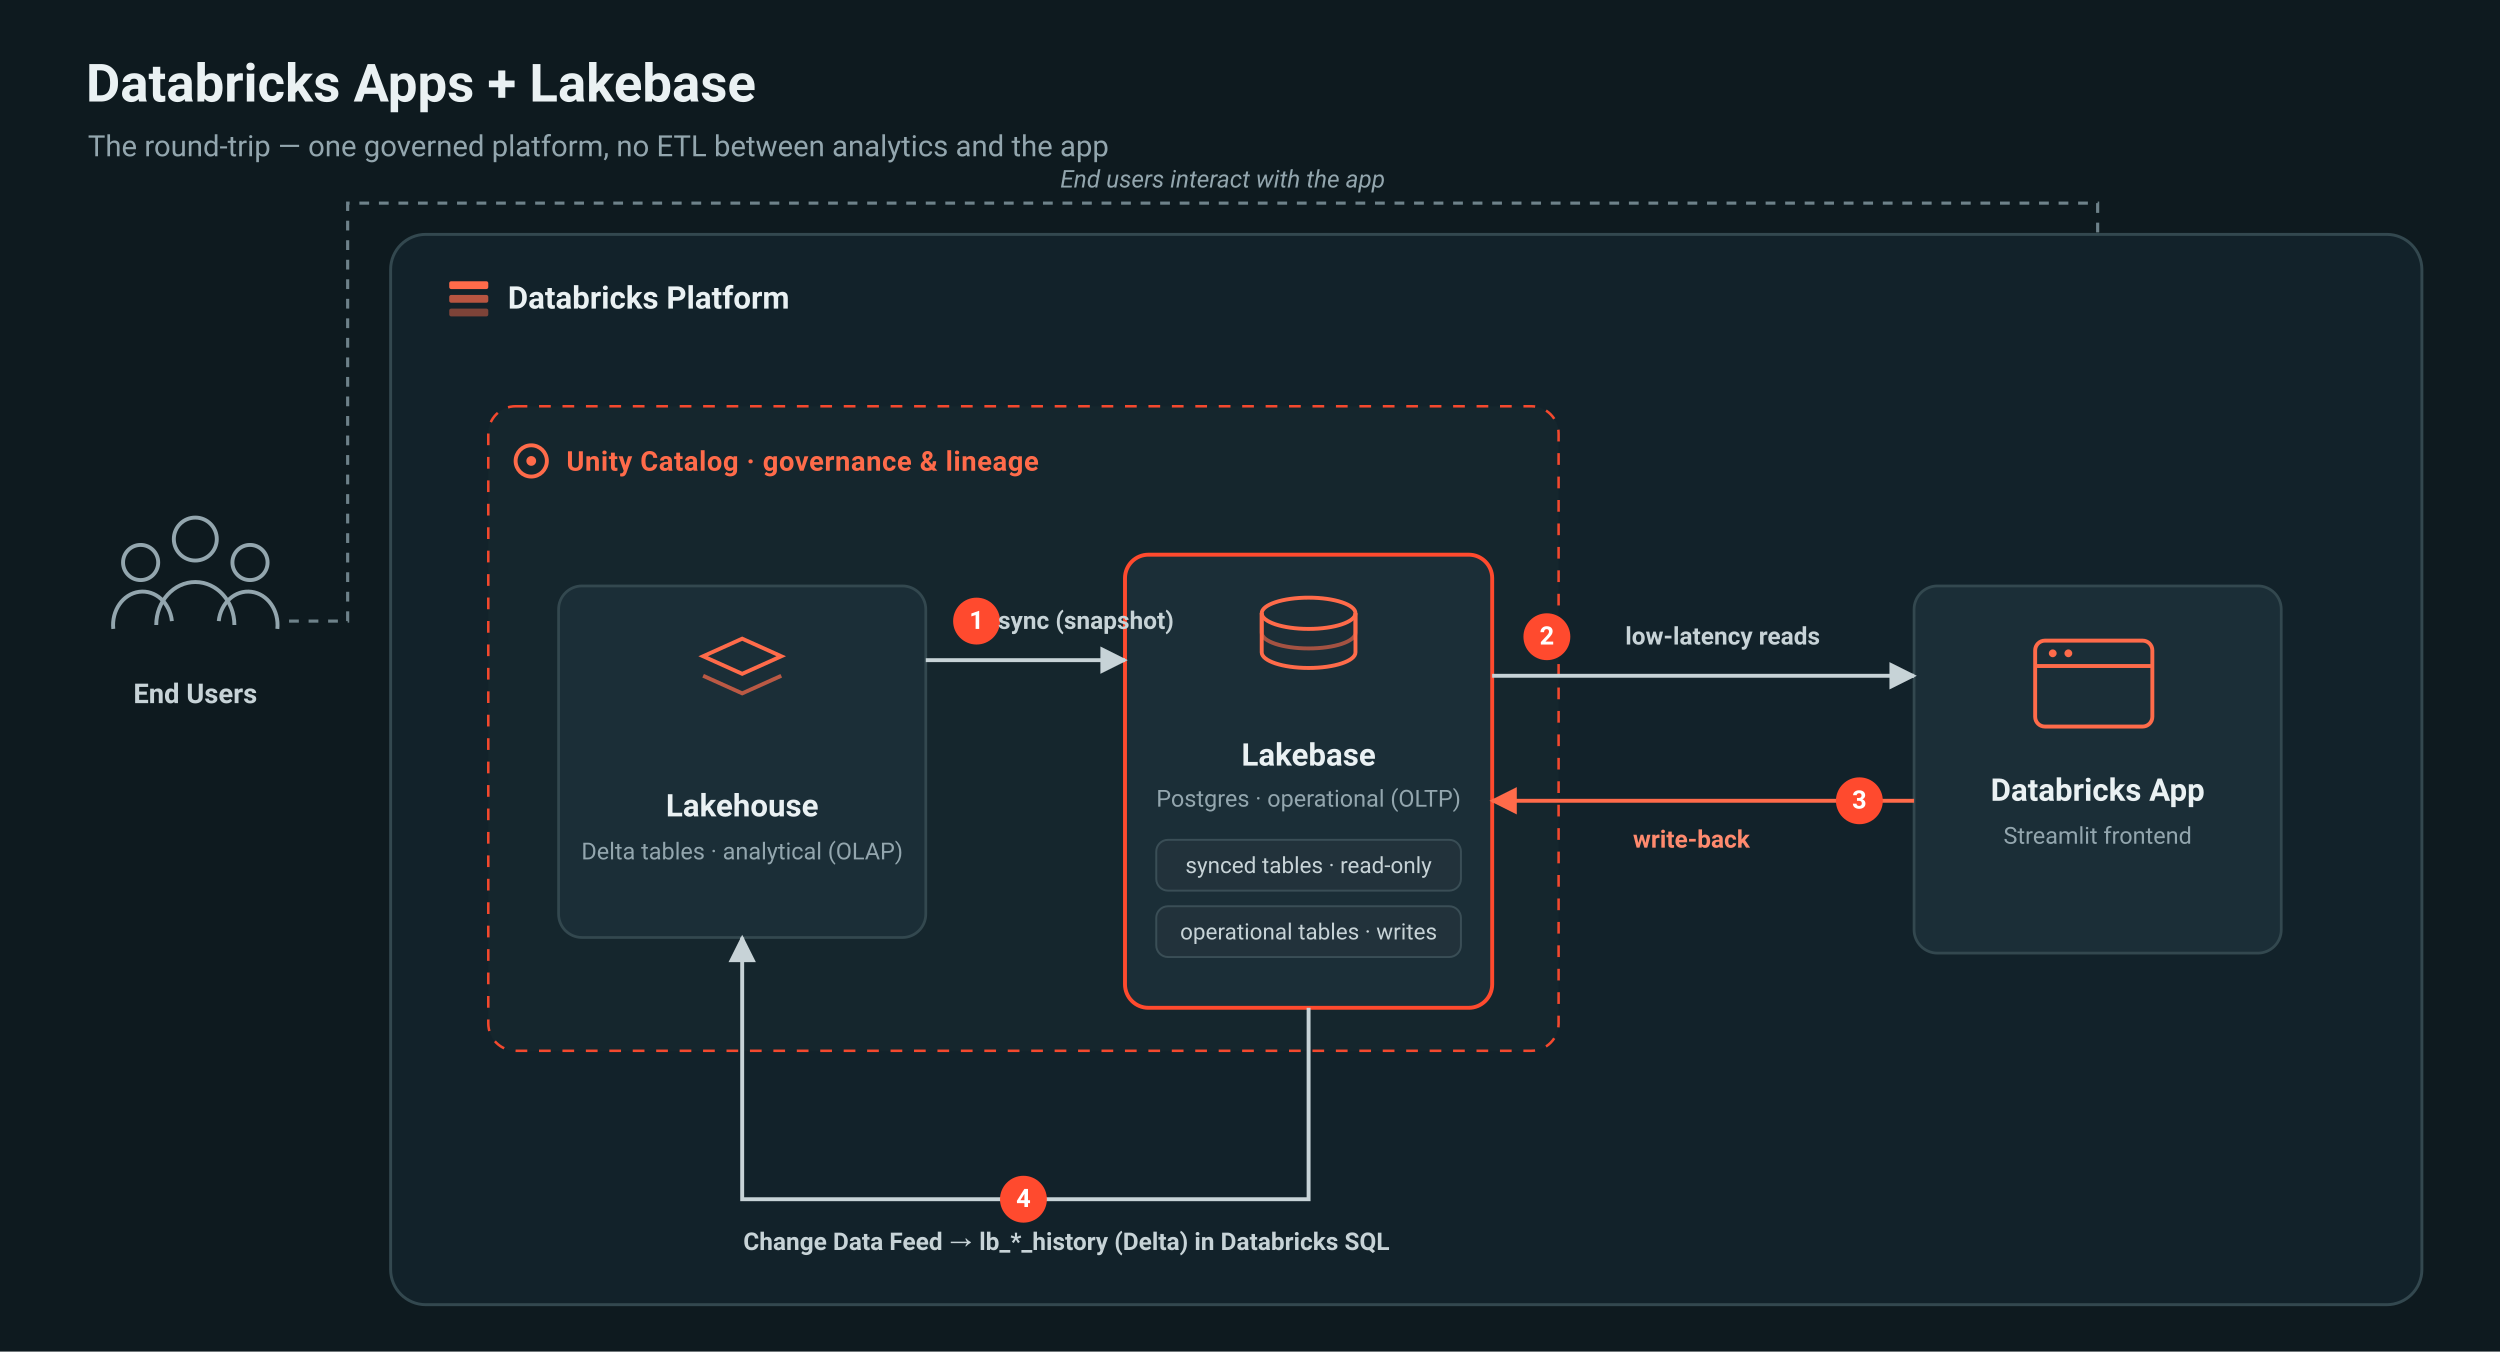
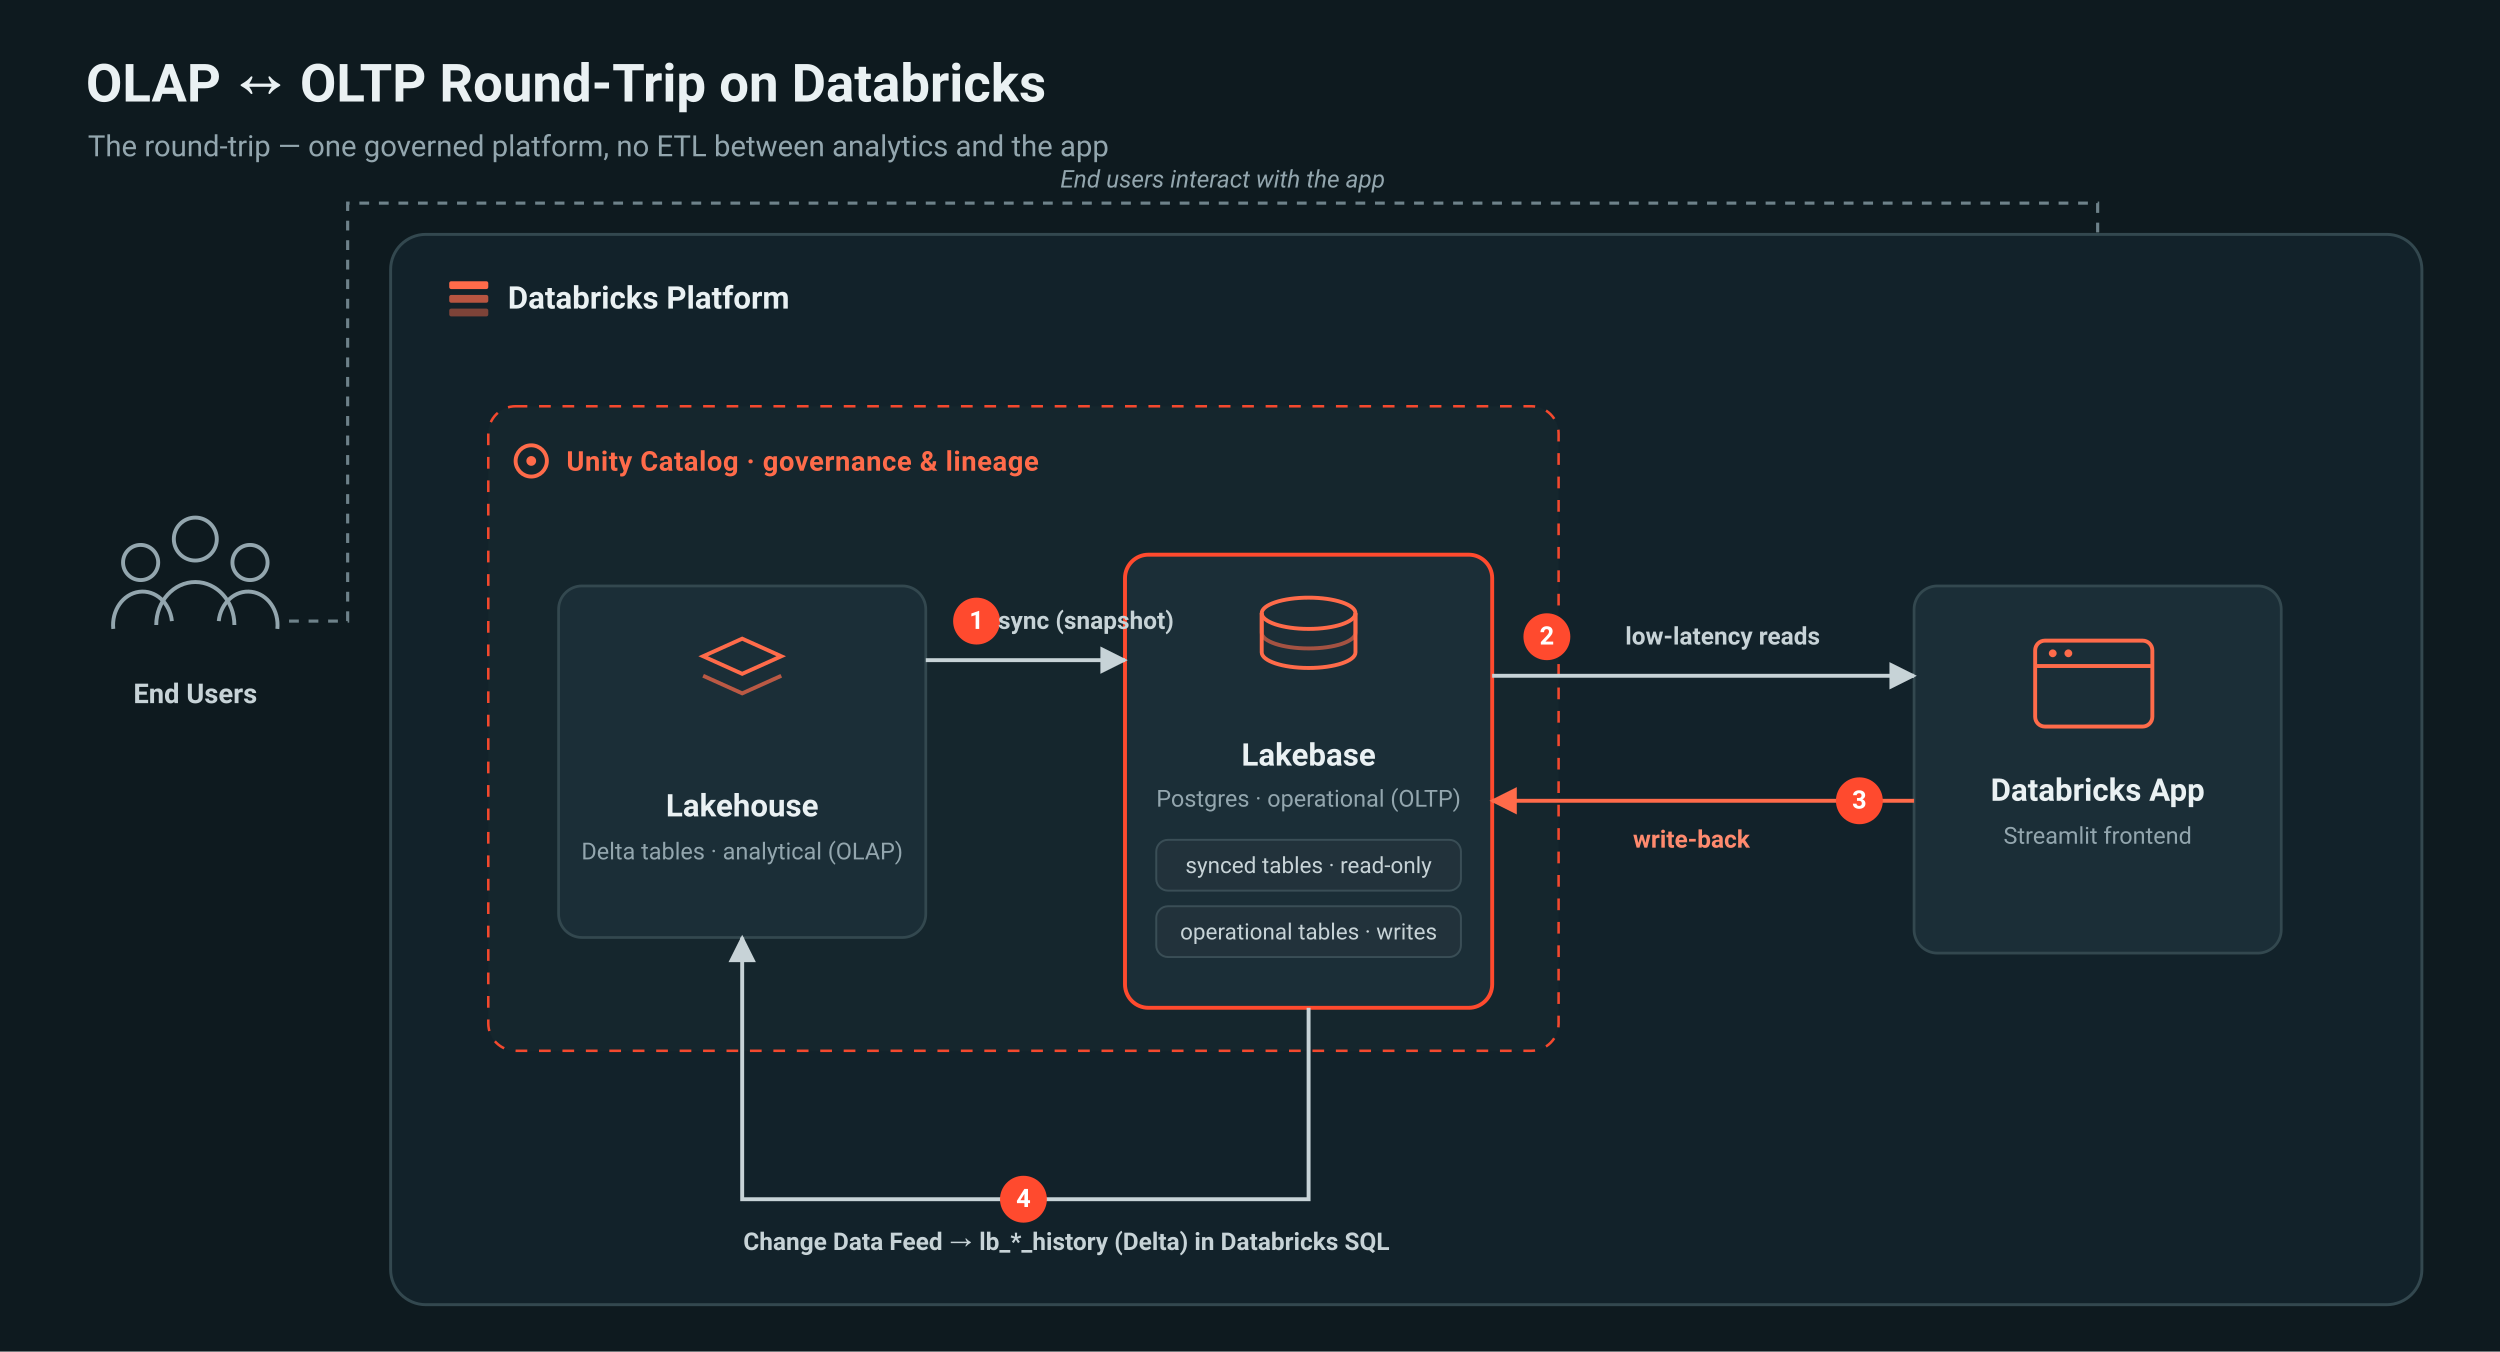
<svg xmlns="http://www.w3.org/2000/svg" viewBox="0 0 1280 692" font-family="'Segoe UI',system-ui,-apple-system,Roboto,Helvetica,Arial,sans-serif">
  <defs>
    <marker id="arrow" viewBox="0 0 10 10" refX="9" refY="5" markerWidth="7" markerHeight="7" orient="auto-start-reverse">
      <path d="M0,0 L10,5 L0,10 z" fill="#C7D3D7" />
    </marker>
    <marker id="arrowAccent" viewBox="0 0 10 10" refX="9" refY="5" markerWidth="7" markerHeight="7" orient="auto-start-reverse">
      <path d="M0,0 L10,5 L0,10 z" fill="#FF6B4A" />
    </marker>
    <marker id="arrowMuted" viewBox="0 0 10 10" refX="9" refY="5" markerWidth="7" markerHeight="7" orient="auto-start-reverse">
      <path d="M0,0 L10,5 L0,10 z" fill="#6E828A" />
    </marker>
    <style>
      .bg{fill:#0E1A1F}
      .frame{fill:#12222A;stroke:#33484F;stroke-width:1.5}
      .ucband{fill:#15262D;stroke:#FF4A2E;stroke-width:1.3;stroke-dasharray:6 6;opacity:.95}
      .node{fill:#1B2E37;stroke:#33484F;stroke-width:1.4}
      .node-star{fill:#1B2E37;stroke:#FF4A2E;stroke-width:2}
      .h1{fill:#EAF1F3;font-size:27px;font-weight:700}
      .sub{fill:#93A6AE;font-size:15px}
      .plat{fill:#EAF1F3;font-size:16px;font-weight:700}
      .uc{fill:#FF6B4A;font-size:14px;font-weight:600;letter-spacing:.3px}
      .title{fill:#EAF1F3;font-size:16px;font-weight:700}
      .desc{fill:#93A6AE;font-size:12px}
      .flow{stroke:#C7D3D7;stroke-width:2;fill:none}
      .flow-accent{stroke:#FF6B4A;stroke-width:2;fill:none}
      .interact{stroke:#6E828A;stroke-width:1.6;fill:none;stroke-dasharray:5 5}
      .flab{fill:#C7D3D7;font-size:12.5px;font-weight:600}
      .flab-a{fill:#FF8A6E;font-size:12.5px;font-weight:600}
      .ilab{fill:#93A6AE;font-size:12.5px;font-style:italic}
      .badge{fill:#FF4A2E}
      .bnum{fill:#fff;font-size:13px;font-weight:700}
      .chip{fill:#22323B;stroke:#3A4E56;stroke-width:1}
      .chiptx{fill:#C7D3D7;font-size:11.5px}
      .icon{stroke:#FF6B4A;stroke-width:2;fill:none}
      .icon-f{fill:#FF6B4A}
      .people{stroke:#93A6AE;stroke-width:2;fill:none}
    </style>
  </defs>
  <rect class="bg" x="0" y="0" width="1280" height="692" />
-   <text class="h1" x="44" y="52">Databricks Apps + Lakebase</text>
+   <text class="h1" x="44" y="52">OLAP ↔ OLTP Round-Trip on Databricks</text>
  <text class="sub" x="45" y="80">The round-trip — one governed platform, no ETL between analytics and the app</text>
  <path class="interact" d="M148,318 L178,318 L178,104 L1074,104 L1074,300" marker-end="url(#arrowMuted)" />
  <text class="ilab" x="626" y="96" text-anchor="middle">End users interact with the app</text>
  <g class="people" transform="translate(58,262)">
    <circle cx="42" cy="14" r="11" />
    <path d="M22,58 a20,22 0 0 1 40,0" />
    <circle cx="14" cy="26" r="9" />
    <path d="M0,60 a15,17 0 0 1 30,-4" />
    <circle cx="70" cy="26" r="9" />
    <path d="M54,56 a15,17 0 0 1 30,4" />
  </g>
  <text x="100" y="360" text-anchor="middle" fill="#C7D3D7" font-size="14" font-weight="600">End Users</text>
  <rect class="frame" x="200" y="120" width="1040" height="548" rx="18" />
  <g transform="translate(230,142)">
    <rect class="icon-f" x="0" y="2" width="20" height="4" rx="1" />
    <rect class="icon-f" x="0" y="9" width="20" height="4" rx="1" opacity=".7" />
    <rect class="icon-f" x="0" y="16" width="20" height="4" rx="1" opacity=".45" />
  </g>
  <text class="plat" x="260" y="158">Databricks Platform</text>
  <rect class="ucband" x="250" y="208" width="548" height="330" rx="14" />
  <circle cx="272" cy="236" r="8" fill="none" stroke="#FF6B4A" stroke-width="2" />
  <circle cx="272" cy="236" r="2.5" class="icon-f" />
  <text class="uc" x="290" y="241">Unity Catalog · governance &amp; lineage</text>
  <rect class="node" x="286" y="300" width="188" height="180" rx="12" />
  <g transform="translate(360,326)">
    <path class="icon" d="M0,10 l20,-9 l20,9 l-20,9 z" />
    <path class="icon" d="M0,20 l20,9 l20,-9" opacity=".7" />
  </g>
  <text class="title" x="380" y="418" text-anchor="middle">Lakehouse</text>
  <text class="desc" x="380" y="440" text-anchor="middle">Delta tables · analytical (OLAP)</text>
  <rect class="node-star" x="576" y="284" width="188" height="232" rx="12" />
  <g transform="translate(646,306)">
    <ellipse class="icon" cx="24" cy="8" rx="24" ry="8" />
    <path class="icon" d="M0,8 v20 a24,8 0 0 0 48,0 v-20" />
    <path class="icon" d="M0,8 v10 a24,8 0 0 0 48,0 v-10" opacity=".6" />
  </g>
  <text class="title" x="670" y="392" text-anchor="middle">Lakebase</text>
  <text class="desc" x="670" y="413" text-anchor="middle">Postgres · operational (OLTP)</text>
  <rect class="chip" x="592" y="430" width="156" height="26" rx="6" />
  <text class="chiptx" x="670" y="447" text-anchor="middle">synced tables · read-only</text>
  <rect class="chip" x="592" y="464" width="156" height="26" rx="6" />
  <text class="chiptx" x="670" y="481" text-anchor="middle">operational tables · writes</text>
  <rect class="node" x="980" y="300" width="188" height="188" rx="12" />
  <g transform="translate(1042,328)">
    <rect class="icon" x="0" y="0" width="60" height="44" rx="5" />
    <path class="icon" d="M0,13 h60" />
    <circle class="icon-f" cx="9" cy="6.5" r="2" />
    <circle class="icon-f" cx="17" cy="6.5" r="2" />
  </g>
  <text class="title" x="1074" y="410" text-anchor="middle">Databricks App</text>
  <text class="desc" x="1074" y="432" text-anchor="middle">Streamlit frontend</text>
  <path class="flow" d="M474,338 L576,338" marker-end="url(#arrow)" />
  <circle class="badge" cx="500" cy="318" r="12" />
  <text class="bnum" x="500" y="322" text-anchor="middle">1</text>
  <text class="flab" x="556" y="322" text-anchor="middle">sync (snapshot)</text>
  <path class="flow" d="M764,346 L980,346" marker-end="url(#arrow)" />
  <circle class="badge" cx="792" cy="326" r="12" />
  <text class="bnum" x="792" y="330" text-anchor="middle">2</text>
  <text class="flab" x="882" y="330" text-anchor="middle">low-latency reads</text>
  <path class="flow-accent" d="M980,410 L764,410" marker-end="url(#arrowAccent)" />
  <circle class="badge" cx="952" cy="410" r="12" />
  <text class="bnum" x="952" y="414" text-anchor="middle">3</text>
  <text class="flab-a" x="866" y="434" text-anchor="middle">write-back</text>
  <path class="flow" d="M670,516 L670,614 L380,614 L380,480" marker-end="url(#arrow)" />
  <circle class="badge" cx="524" cy="614" r="12" />
  <text class="bnum" x="524" y="618" text-anchor="middle">4</text>
  <text class="flab" x="546" y="640" text-anchor="middle">Change Data Feed → lb_*_history (Delta) in Databricks SQL</text>
</svg>
